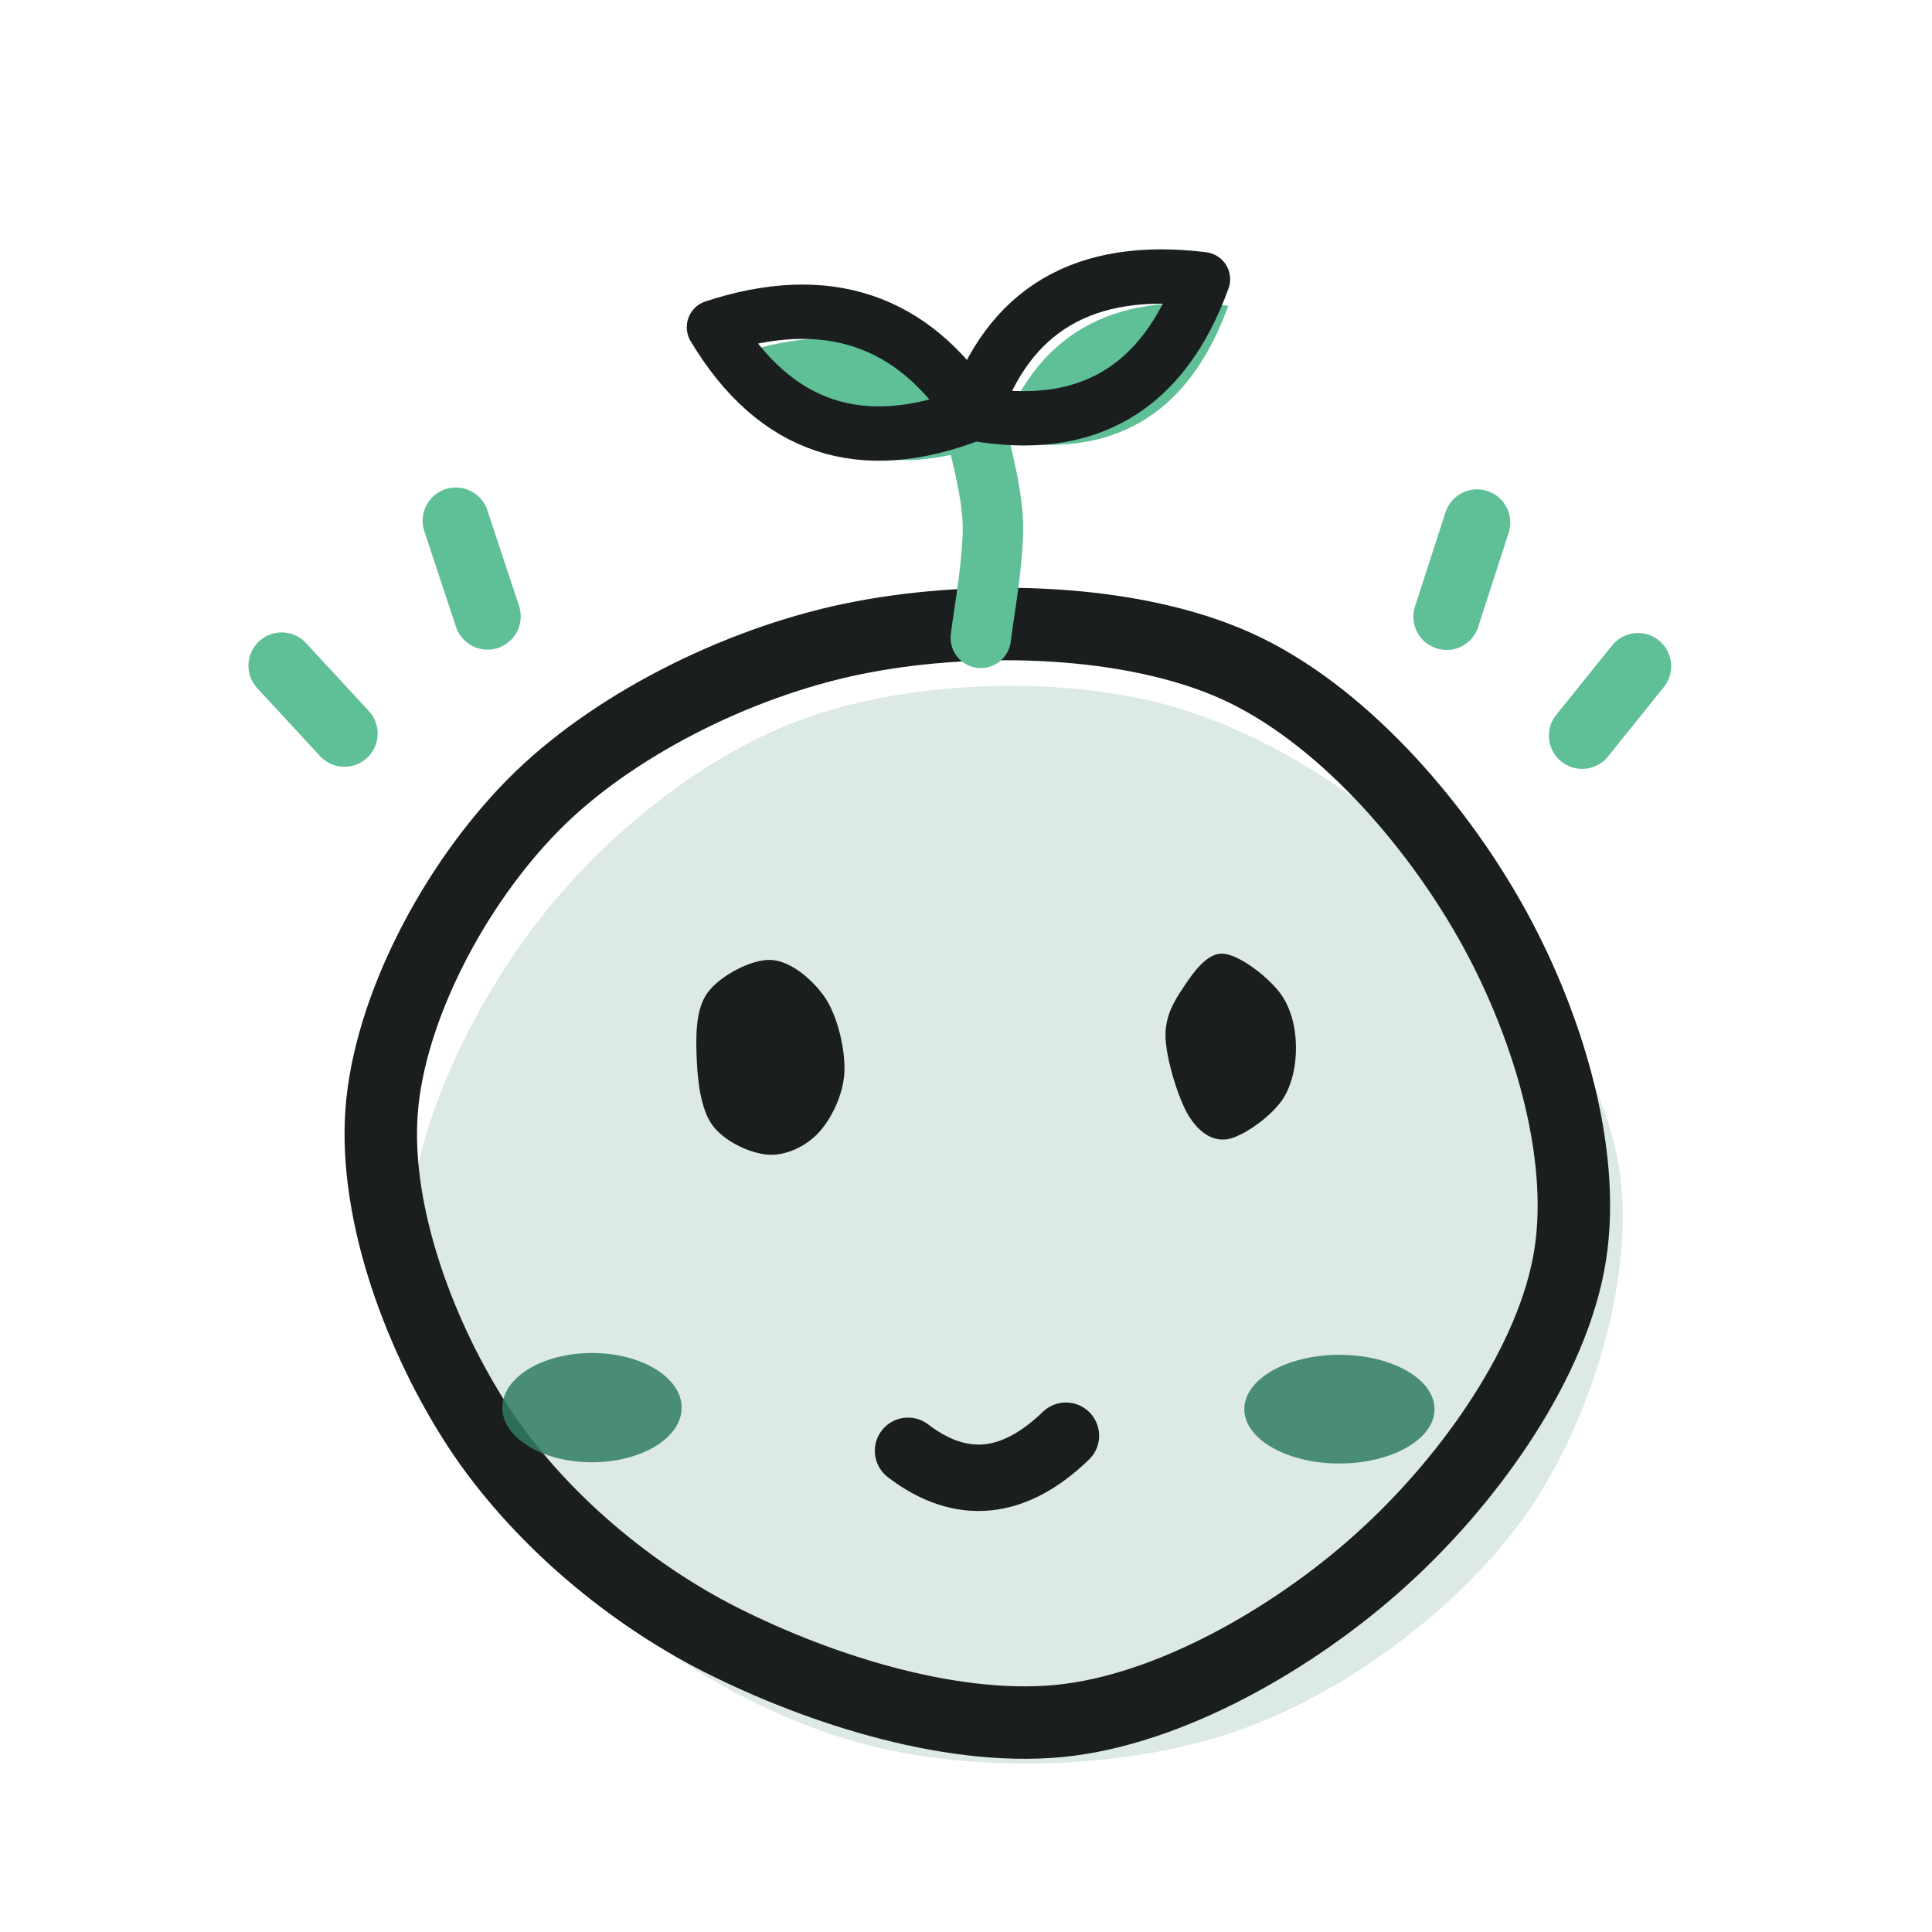
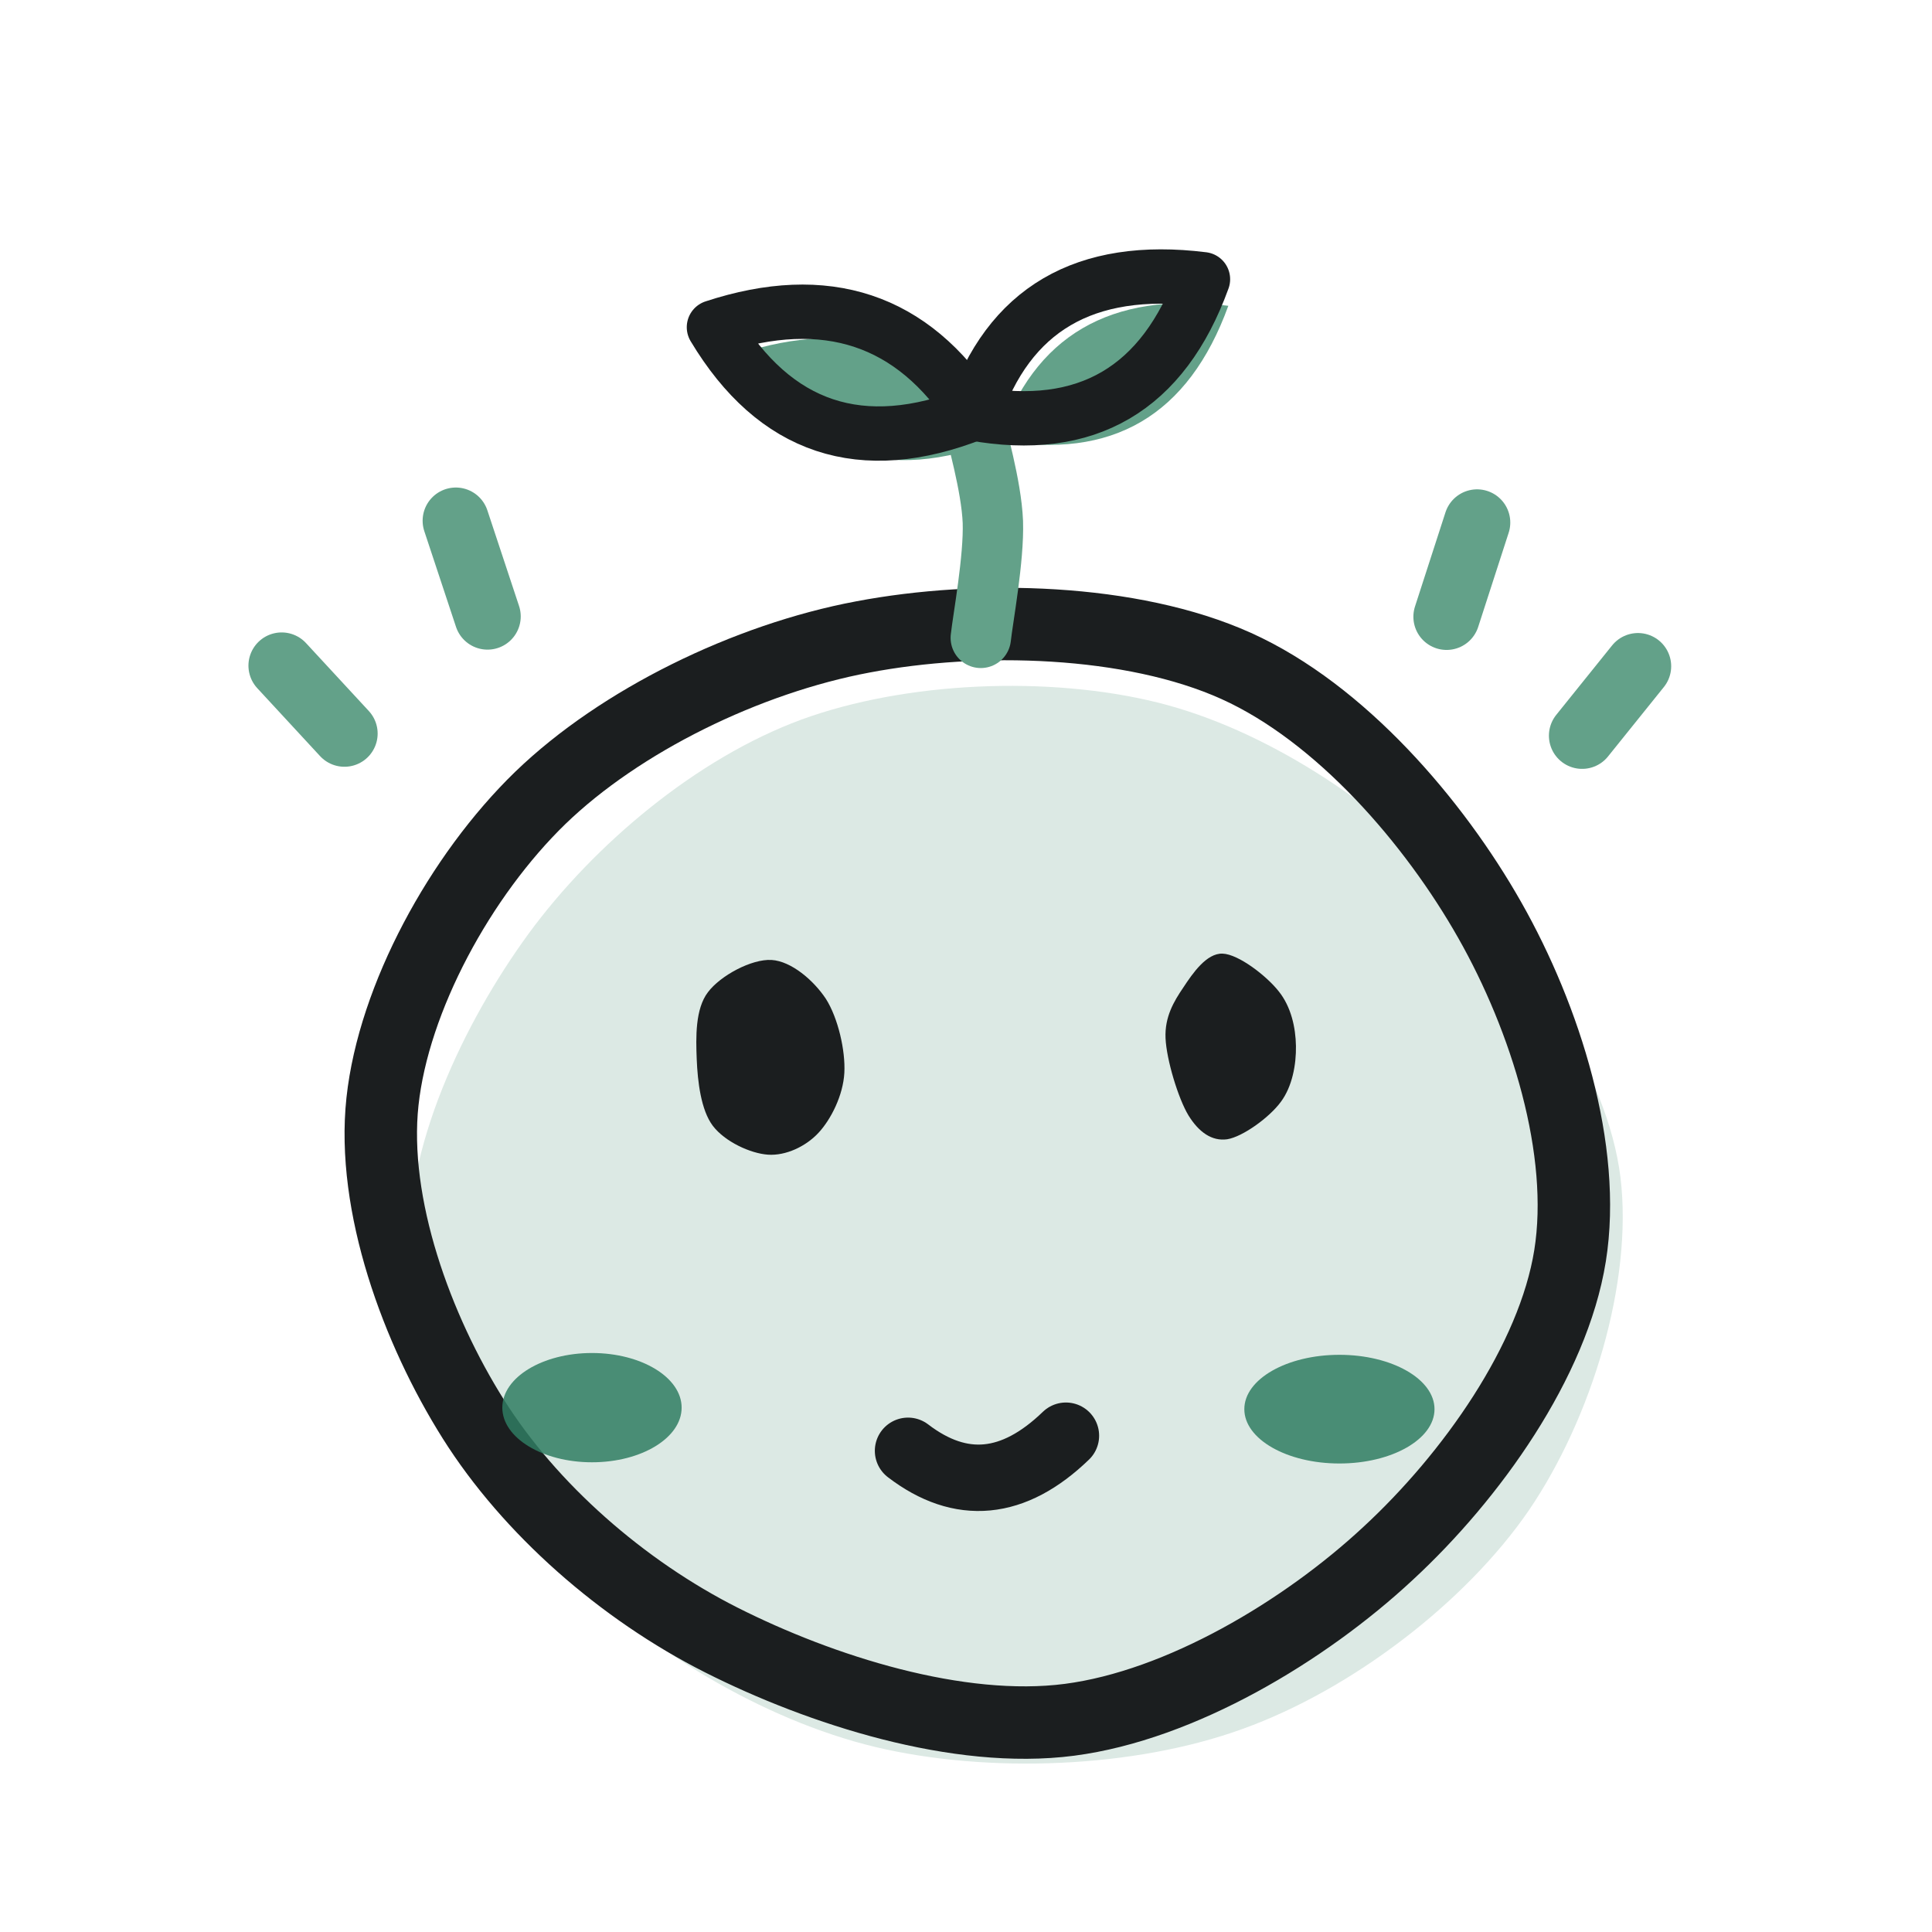
<svg xmlns="http://www.w3.org/2000/svg" viewBox="0 0 64 64" width="64" height="64">
  <path d="M26.54 23.84C30.01 22.57 34.75 22.38 38.34 23.27C41.92 24.16 45.51 26.57 48.07 29.19C50.62 31.81 53.25 35.53 53.68 39C54.1 42.48 52.72 46.99 50.64 50.04C48.55 53.08 44.78 55.97 41.17 57.27C37.57 58.58 32.73 58.76 28.99 57.87C25.26 56.97 21.33 54.6 18.76 51.89C16.19 49.18 13.77 45.09 13.57 41.59C13.36 38.1 15.35 33.89 17.51 30.93C19.68 27.97 23.07 25.12 26.54 23.84Z" fill="#DCE9E4" />
  <path d="M15.68 47.01 C13.81 44.04 12.3 39.92 12.67 36.49 C13.04 33.06 15.25 29 17.9 26.43 C20.55 23.87 24.74 21.82 28.58 21.1 C32.42 20.37 37.49 20.5 40.95 22.06 C44.41 23.62 47.51 27.23 49.35 30.48 C51.2 33.74 52.57 38.1 52.01 41.6 C51.45 45.09 48.75 48.9 45.98 51.46 C43.22 54.03 39.11 56.49 35.43 56.97 C31.75 57.45 27.19 55.99 23.9 54.33 C20.61 52.67 17.55 49.98 15.68 47.01Z" fill="none" stroke="#1B1E1F" stroke-width="2.4" stroke-linecap="round" stroke-linejoin="round" />
-   <path d="M33.09 14.58Q30.07 9.89 24.49 11.72Q27.52 16.77 33.09 14.58Z" fill="#5FBF97" />
-   <path d="M33.09 14.58Q38.71 15.59 40.69 10.13Q34.82 9.4 33.09 14.58Z" fill="#5FBF97" />
-   <path d="M32.49 21.13 C32.56 20.49 32.93 18.5 32.89 17.29 C32.84 16.07 32.34 14.41 32.23 13.83" fill="none" stroke="#5FBF97" stroke-width="2" stroke-linecap="round" stroke-linejoin="round" />
+   <path d="M33.09 14.58Q30.07 9.89 24.49 11.72Q27.52 16.77 33.09 14.58Z" fill="#63A189" />
+   <path d="M33.09 14.58Q38.71 15.59 40.69 10.13Q34.82 9.4 33.09 14.58Z" fill="#63A189" />
+   <path d="M32.49 21.13 C32.56 20.49 32.93 18.5 32.89 17.29 C32.84 16.07 32.34 14.41 32.23 13.83" fill="none" stroke="#63A189" stroke-width="2" stroke-linecap="round" stroke-linejoin="round" />
  <path d="M32.25 13.7 Q29.23 9.01 23.65 10.84 Q26.68 15.89 32.25 13.7Z" fill="none" stroke="#1B1E1F" stroke-width="1.8" stroke-linecap="round" stroke-linejoin="round" />
  <path d="M32.25 13.7 Q37.87 14.71 39.85 9.25 Q33.98 8.52 32.25 13.7Z" fill="none" stroke="#1B1E1F" stroke-width="1.8" stroke-linecap="round" stroke-linejoin="round" />
  <ellipse cx="19.61" cy="46.63" rx="2.97" ry="1.81" fill="#2F7D62" fill-opacity="0.85" />
  <ellipse cx="44.37" cy="46.68" rx="3.15" ry="1.8" fill="#2F7D62" fill-opacity="0.85" />
  <path d="M27.97 35.54 C27.93 36.28 27.53 37.08 27.11 37.53 C26.69 37.98 26.03 38.29 25.44 38.25 C24.86 38.21 24.01 37.82 23.61 37.29 C23.22 36.77 23.11 35.83 23.08 35.09 C23.05 34.36 23.03 33.42 23.45 32.87 C23.86 32.32 24.9 31.76 25.56 31.8 C26.21 31.84 26.95 32.47 27.36 33.09 C27.76 33.72 28.01 34.8 27.97 35.54Z" fill="#1B1E1F" />
  <path d="M42.93 34.65 C42.94 35.26 42.81 35.99 42.43 36.5 C42.05 37.02 41.16 37.66 40.65 37.74 C40.14 37.81 39.71 37.5 39.37 36.95 C39.03 36.39 38.64 35.1 38.61 34.39 C38.58 33.69 38.88 33.18 39.2 32.71 C39.51 32.24 39.97 31.57 40.5 31.59 C41.03 31.61 41.96 32.33 42.36 32.84 C42.77 33.35 42.92 34.04 42.93 34.65Z" fill="#1B1E1F" />
  <path d="M30.08 48.06 Q32.71 50.07 35.31 47.56" fill="none" stroke="#1B1E1F" stroke-width="2.2" stroke-linecap="round" stroke-linejoin="round" />
-   <path d="M16.15 20.42 l-1.05 -3.17" fill="none" stroke="#5FBF97" stroke-width="2.2" stroke-linecap="round" stroke-linejoin="round" />
-   <path d="M11.41 24.3 l-2.08 -2.25" fill="none" stroke="#5FBF97" stroke-width="2.2" stroke-linecap="round" stroke-linejoin="round" />
-   <path d="M47.92 20.43 l1.01 -3.12" fill="none" stroke="#5FBF97" stroke-width="2.2" stroke-linecap="round" stroke-linejoin="round" />
-   <path d="M52.41 24.37 l1.85 -2.3" fill="none" stroke="#5FBF97" stroke-width="2.2" stroke-linecap="round" stroke-linejoin="round" />
+   <path d="M16.15 20.42 l-1.05 -3.17" fill="none" stroke="#63A189" stroke-width="2.2" stroke-linecap="round" stroke-linejoin="round" />
+   <path d="M11.41 24.3 l-2.08 -2.25" fill="none" stroke="#63A189" stroke-width="2.2" stroke-linecap="round" stroke-linejoin="round" />
+   <path d="M47.92 20.43 l1.01 -3.12" fill="none" stroke="#63A189" stroke-width="2.2" stroke-linecap="round" stroke-linejoin="round" />
+   <path d="M52.41 24.37 l1.85 -2.3" fill="none" stroke="#63A189" stroke-width="2.2" stroke-linecap="round" stroke-linejoin="round" />
</svg>
